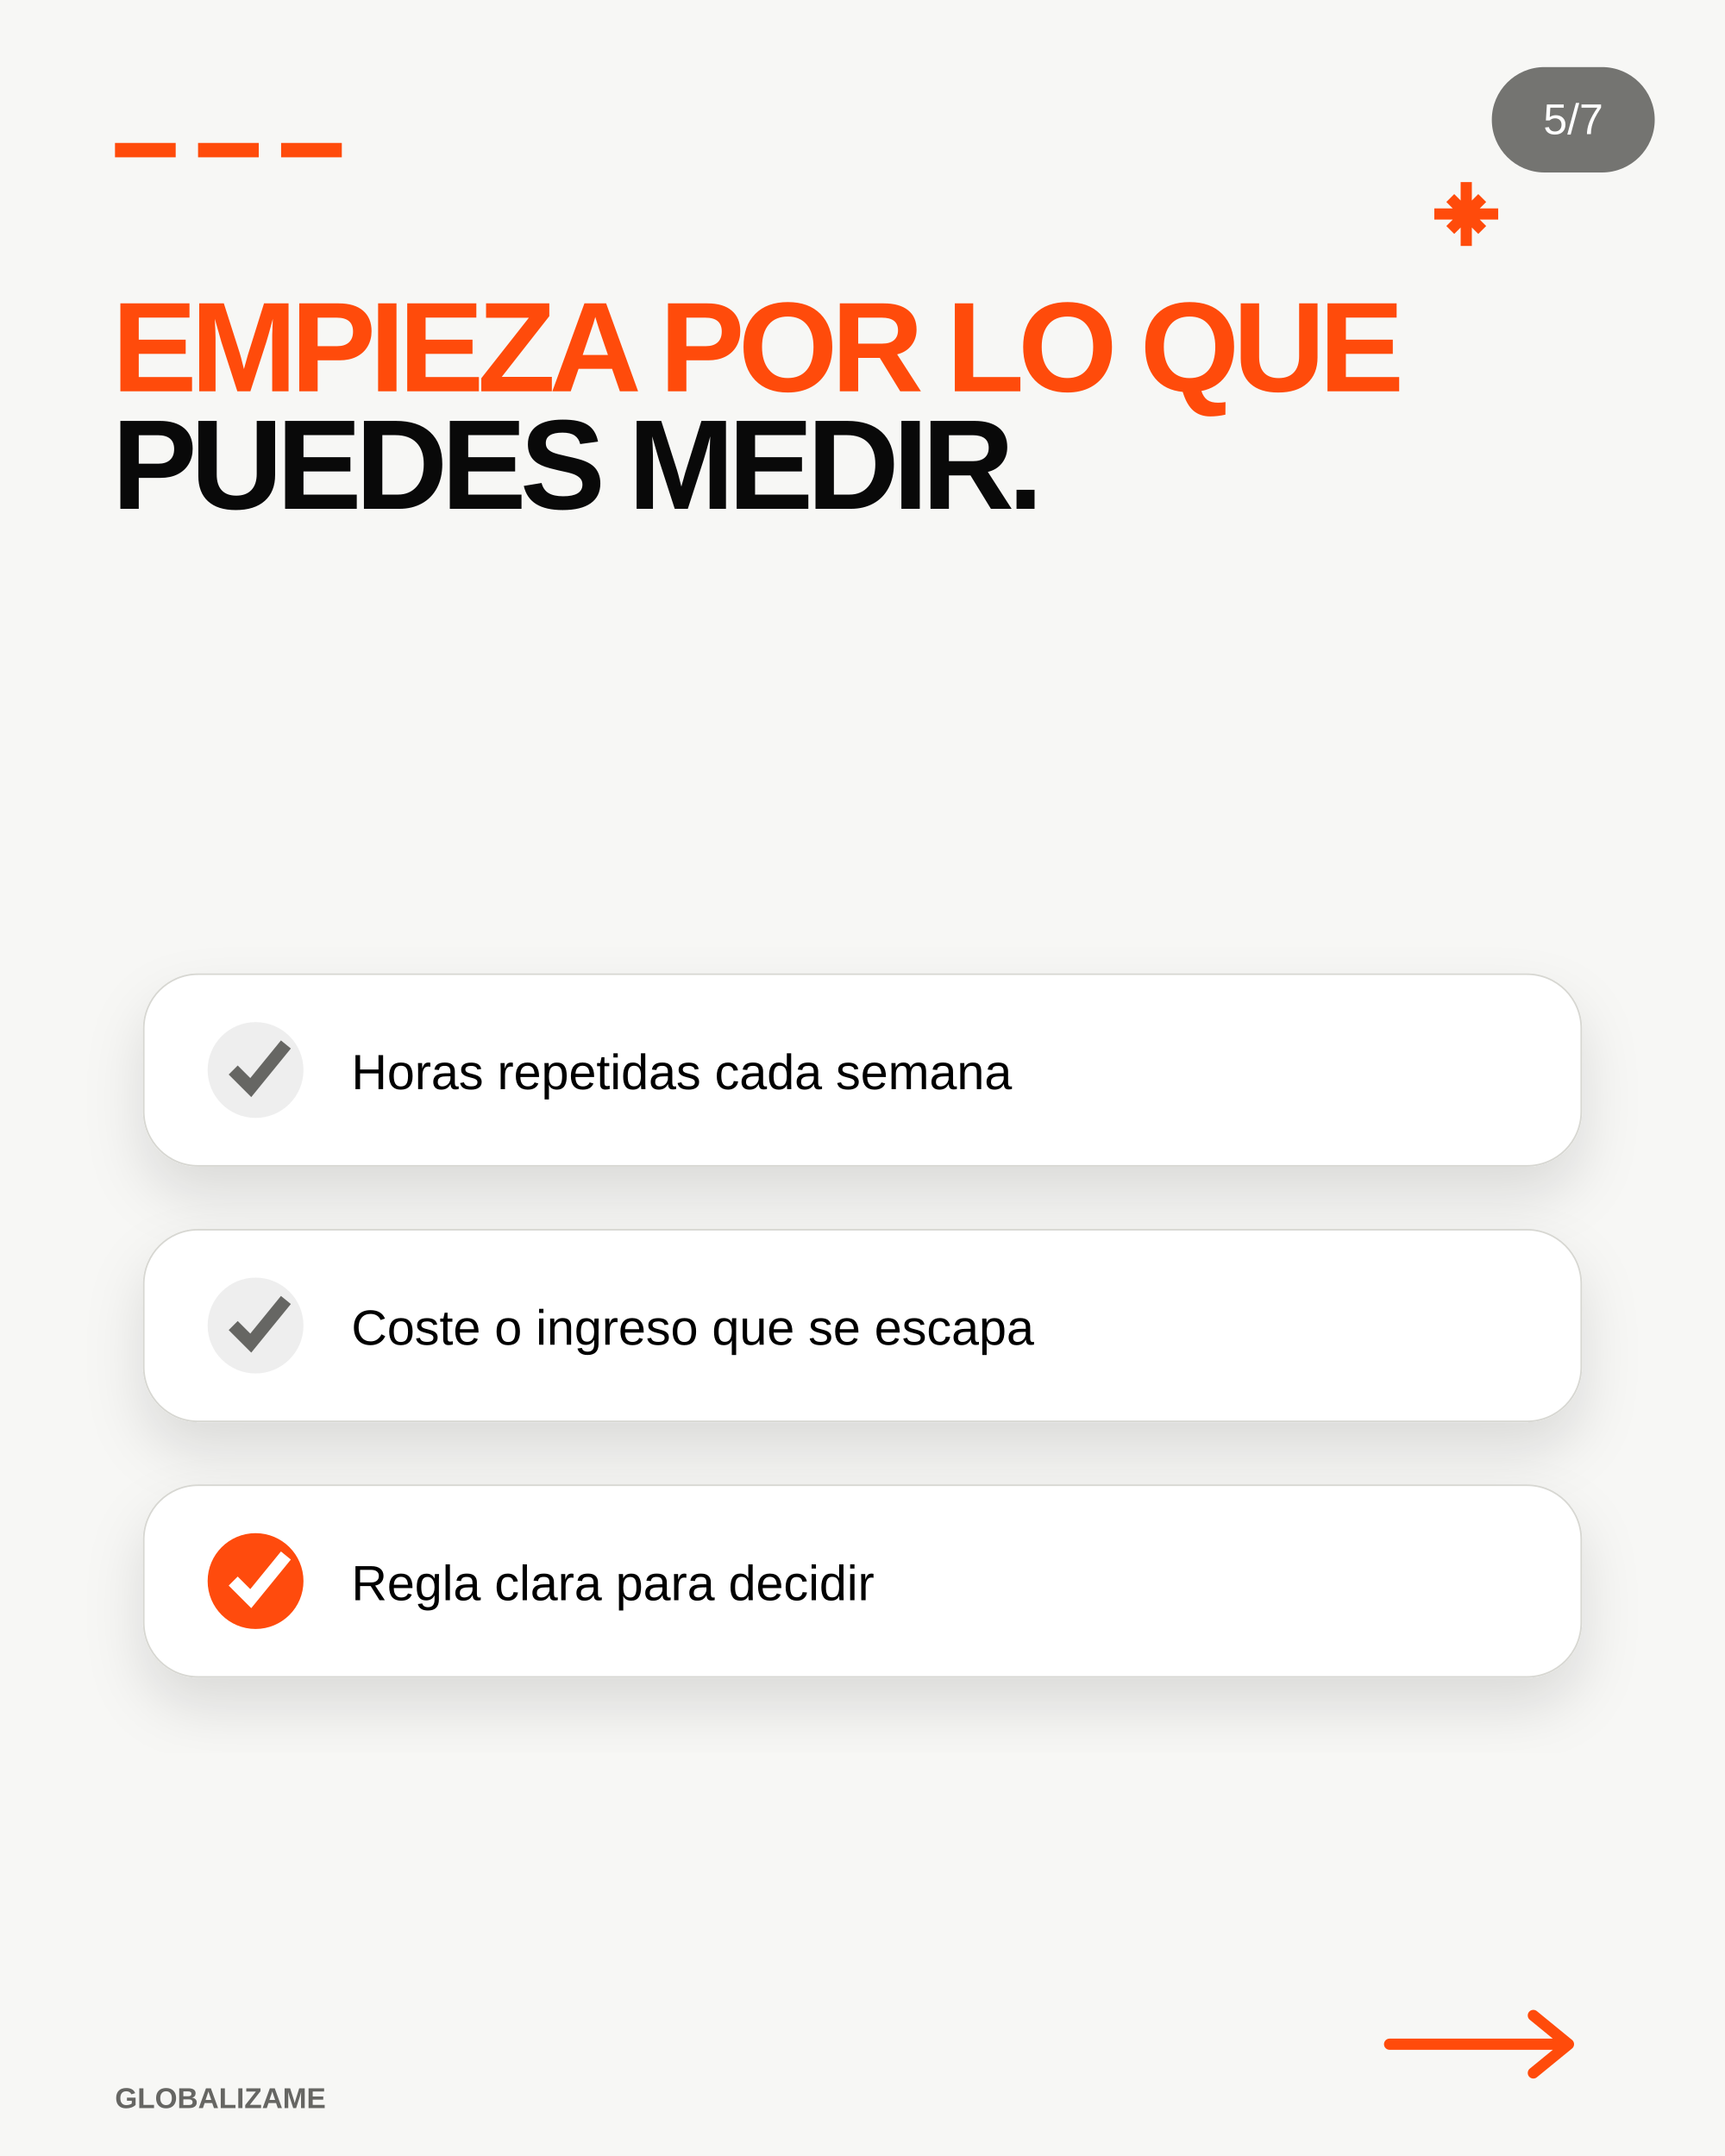
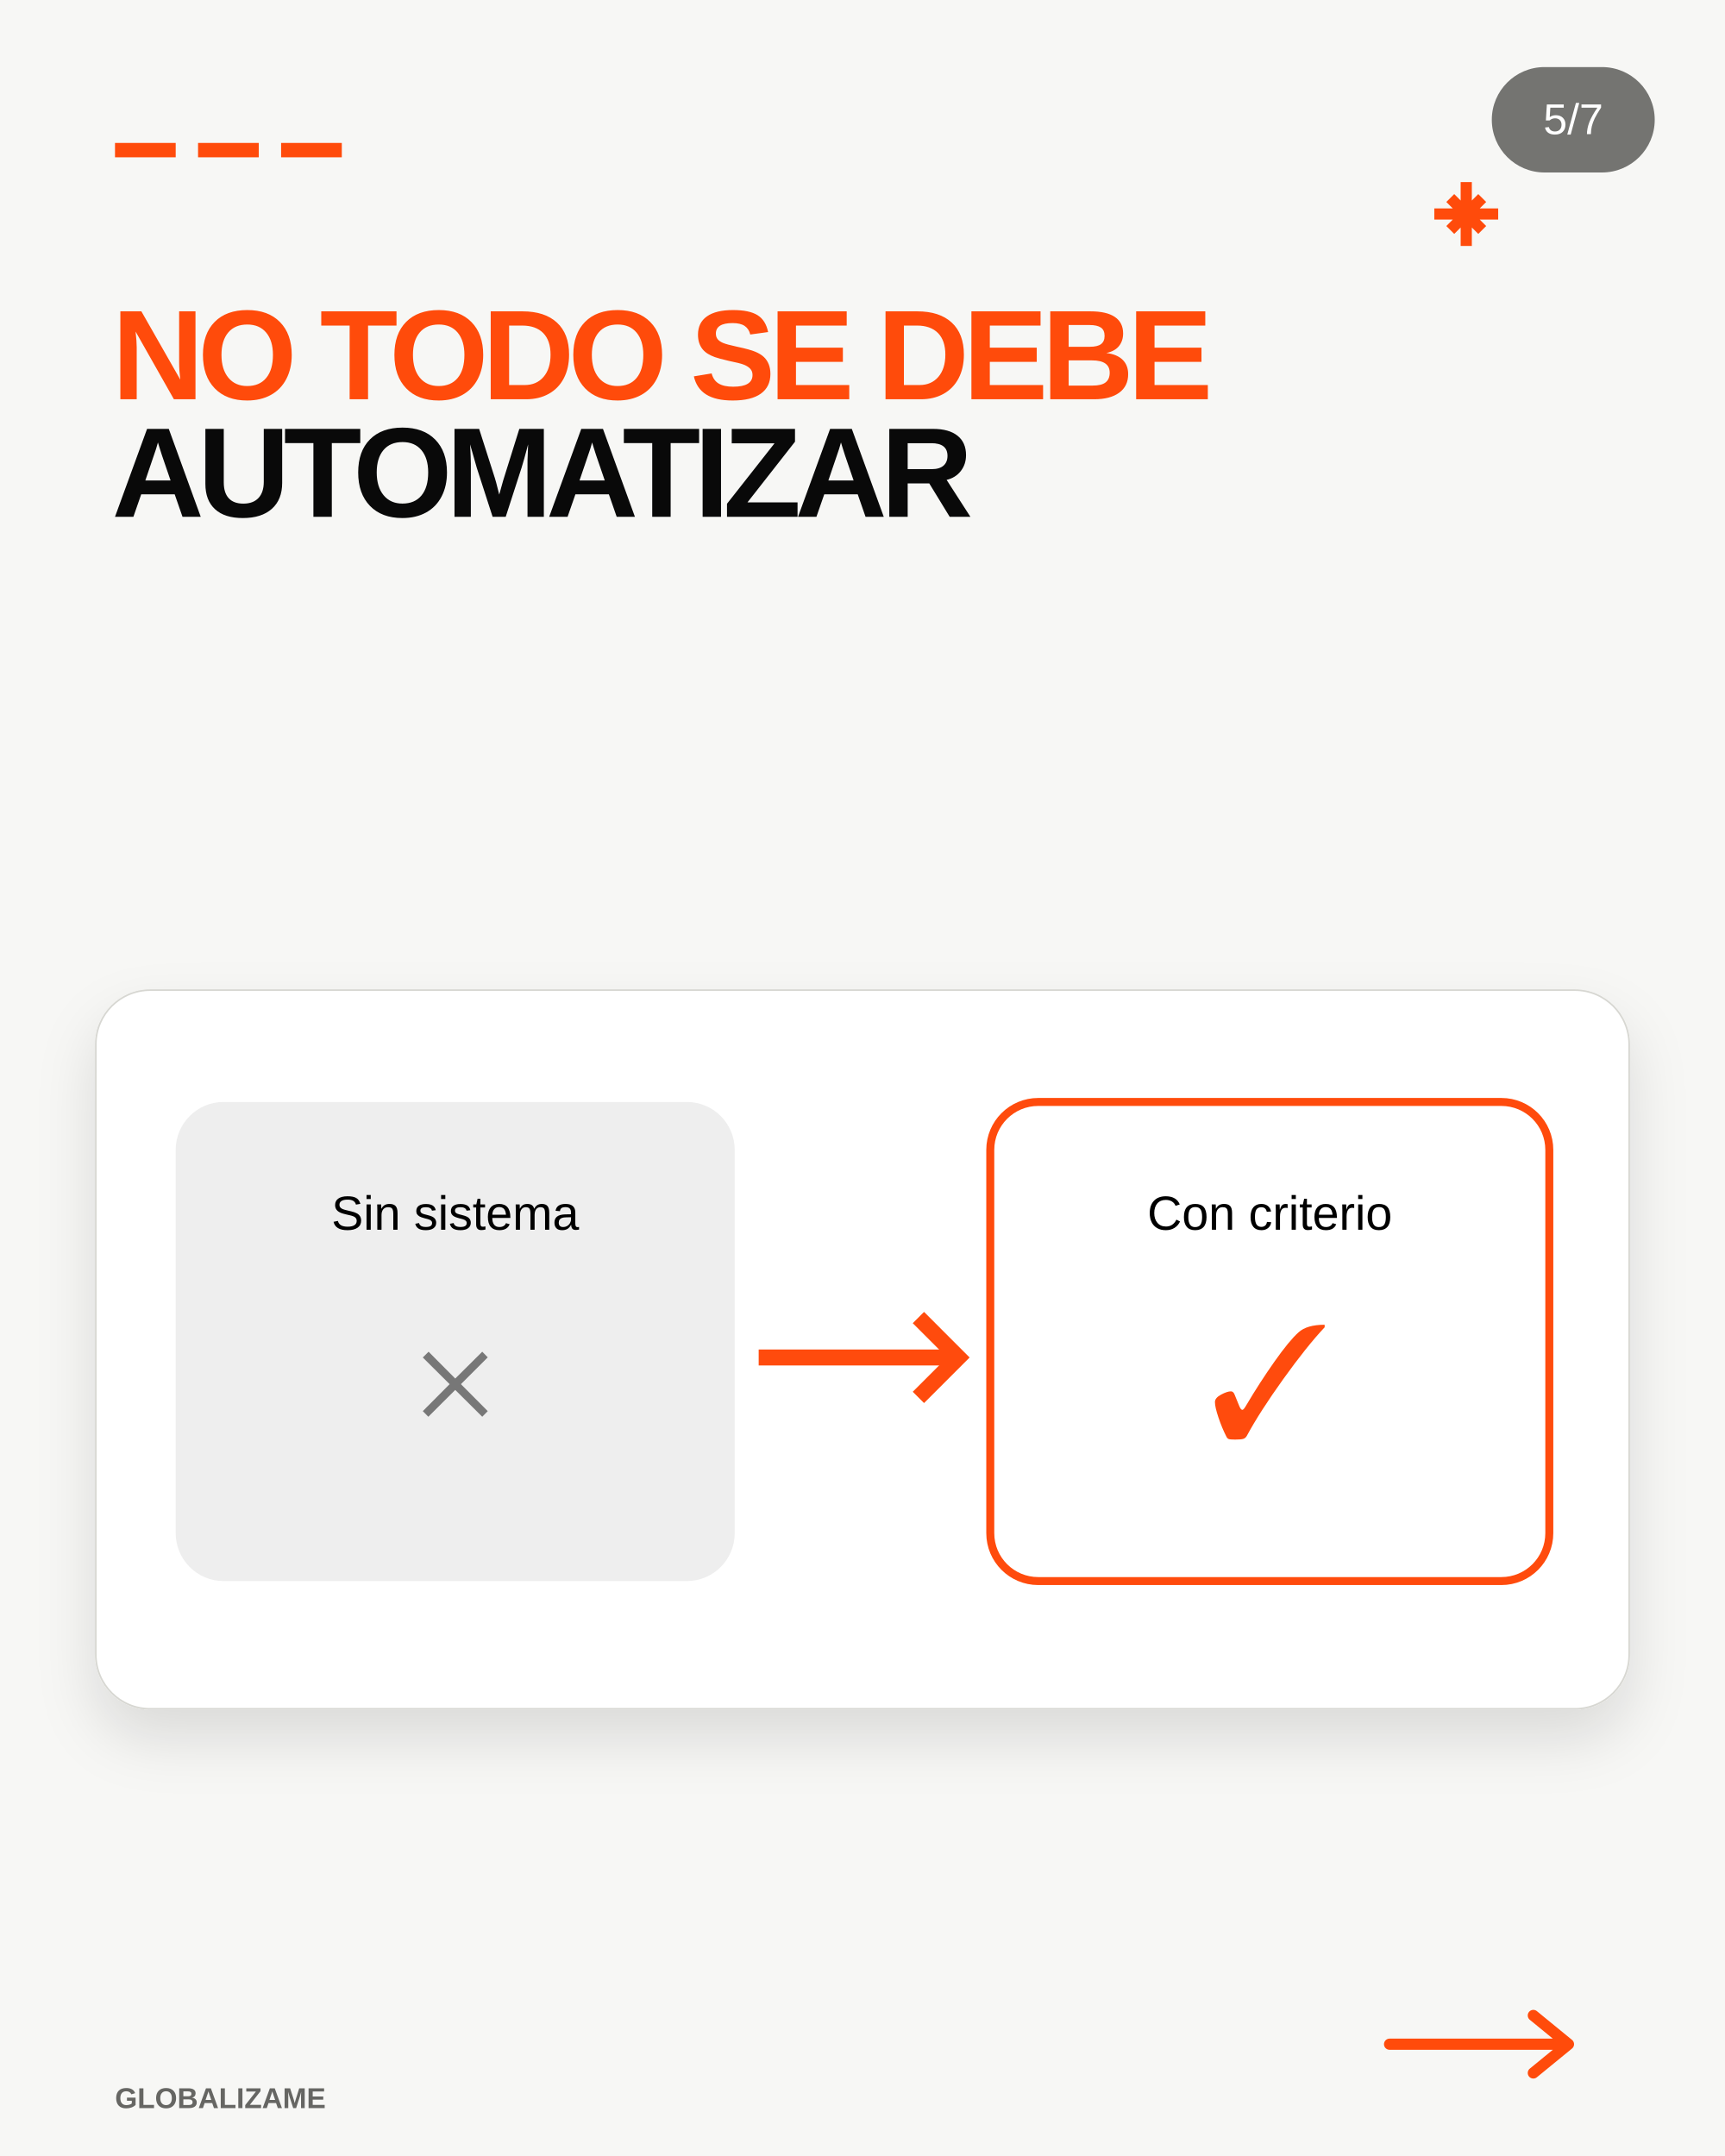
<svg xmlns="http://www.w3.org/2000/svg" width="1080" height="1350" viewBox="0 0 1080 1350">
  <defs>
    <filter id="shadow" x="-30%" y="-30%" width="160%" height="170%">
      <feDropShadow dx="0" dy="18" stdDeviation="18" flood-color="#000" flood-opacity=".12" />
    </filter>
    <linearGradient id="soft" x1="0" y1="0" x2="1" y2="1">
      <stop stop-color="#fff" />
      <stop offset="1" stop-color="#e8e8e5" />
    </linearGradient>
    <style>.display{font-family:Arial Black,Arial,sans-serif;font-weight:900;letter-spacing:-4px}.body{font-family:Arial,sans-serif}.ui{font-family:Arial,sans-serif}</style>
  </defs>
  <rect width="1080" height="1350" fill="#F7F7F5" />
  <g class="ui">
    <path d="M72 94h38m14 0h38m14 0h38" stroke="#FF4B0B" stroke-width="9" />
    <text x="72" y="1320" font-size="18" font-weight="700" fill="#666663">GLOBALIZAME</text>
    <rect x="934" y="42" width="102" height="66" rx="33" fill="#747471" />
    <text x="985" y="84" text-anchor="middle" font-size="27" fill="white">5/7</text>
    <path d="M908 124l20 20m-20 0 20-20m-10-10v40m-20-20h40" stroke="#FF4B0B" stroke-width="7" />
    <path d="M870 1280h112m-22-18 22 18-22 18" fill="none" stroke="#FF4B0B" stroke-width="7" stroke-linecap="round" stroke-linejoin="round" />
  </g>
-   <text x="70" y="245" class="display" font-size="80" fill="#FF4B0B">EMPIEZA POR LO QUE</text>
-   <text x="70" y="318.6" class="display" font-size="80" fill="#090909">PUEDES MEDIR.</text>
+   <text x="70" y="250" class="display" font-size="80" fill="#FF4B0B">NO TODO SE DEBE</text>
+   <text x="70" y="323.6" class="display" font-size="80" fill="#090909">AUTOMATIZAR</text>
  <g filter="url(#shadow)">
-     <rect x="90" y="610" width="900" height="120" rx="34" fill="#FFFFFF" stroke="#D7D7D2" />
-     <circle cx="160" cy="670" r="30" fill="#eee" />
-     <path d="M146 670l11 11 22-27" fill="none" stroke="#666663" stroke-width="8" />
-     <text x="220" y="682" class="body" font-size="31">Horas repetidas cada semana</text>
-   </g>
-   <g filter="url(#shadow)">
-     <rect x="90" y="770" width="900" height="120" rx="34" fill="#FFFFFF" stroke="#D7D7D2" />
-     <circle cx="160" cy="830" r="30" fill="#eee" />
-     <path d="M146 830l11 11 22-27" fill="none" stroke="#666663" stroke-width="8" />
-     <text x="220" y="842" class="body" font-size="31">Coste o ingreso que se escapa</text>
-   </g>
-   <g filter="url(#shadow)">
-     <rect x="90" y="930" width="900" height="120" rx="34" fill="#FFFFFF" stroke="#D7D7D2" />
-     <circle cx="160" cy="990" r="30" fill="#FF4B0B" />
-     <path d="M146 990l11 11 22-27" fill="none" stroke="white" stroke-width="8" />
-     <text x="220" y="1002" class="body" font-size="31">Regla clara para decidir</text>
+     <rect x="60" y="620" width="960" height="450" rx="34" fill="#FFFFFF" stroke="#D7D7D2" />
+     <rect x="110" y="690" width="350" height="300" rx="30" fill="#eee" />
+     <rect x="620" y="690" width="350" height="300" rx="30" fill="#fff" stroke="#FF4B0B" stroke-width="5" />
+     <text x="285" y="770" text-anchor="middle" class="body" font-size="30">Sin sistema</text>
+     <text x="795" y="770" text-anchor="middle" class="body" font-size="30">Con criterio</text>
+     <text x="285" y="900" text-anchor="middle" font-size="100" fill="#777">×</text>
+     <text x="795" y="900" text-anchor="middle" font-size="100" fill="#FF4B0B">✓</text>
+     <path d="M475 850h120" stroke="#FF4B0B" stroke-width="10" />
+     <path d="M575 825l25 25-25 25" fill="none" stroke="#FF4B0B" stroke-width="10" />
  </g>
</svg>
